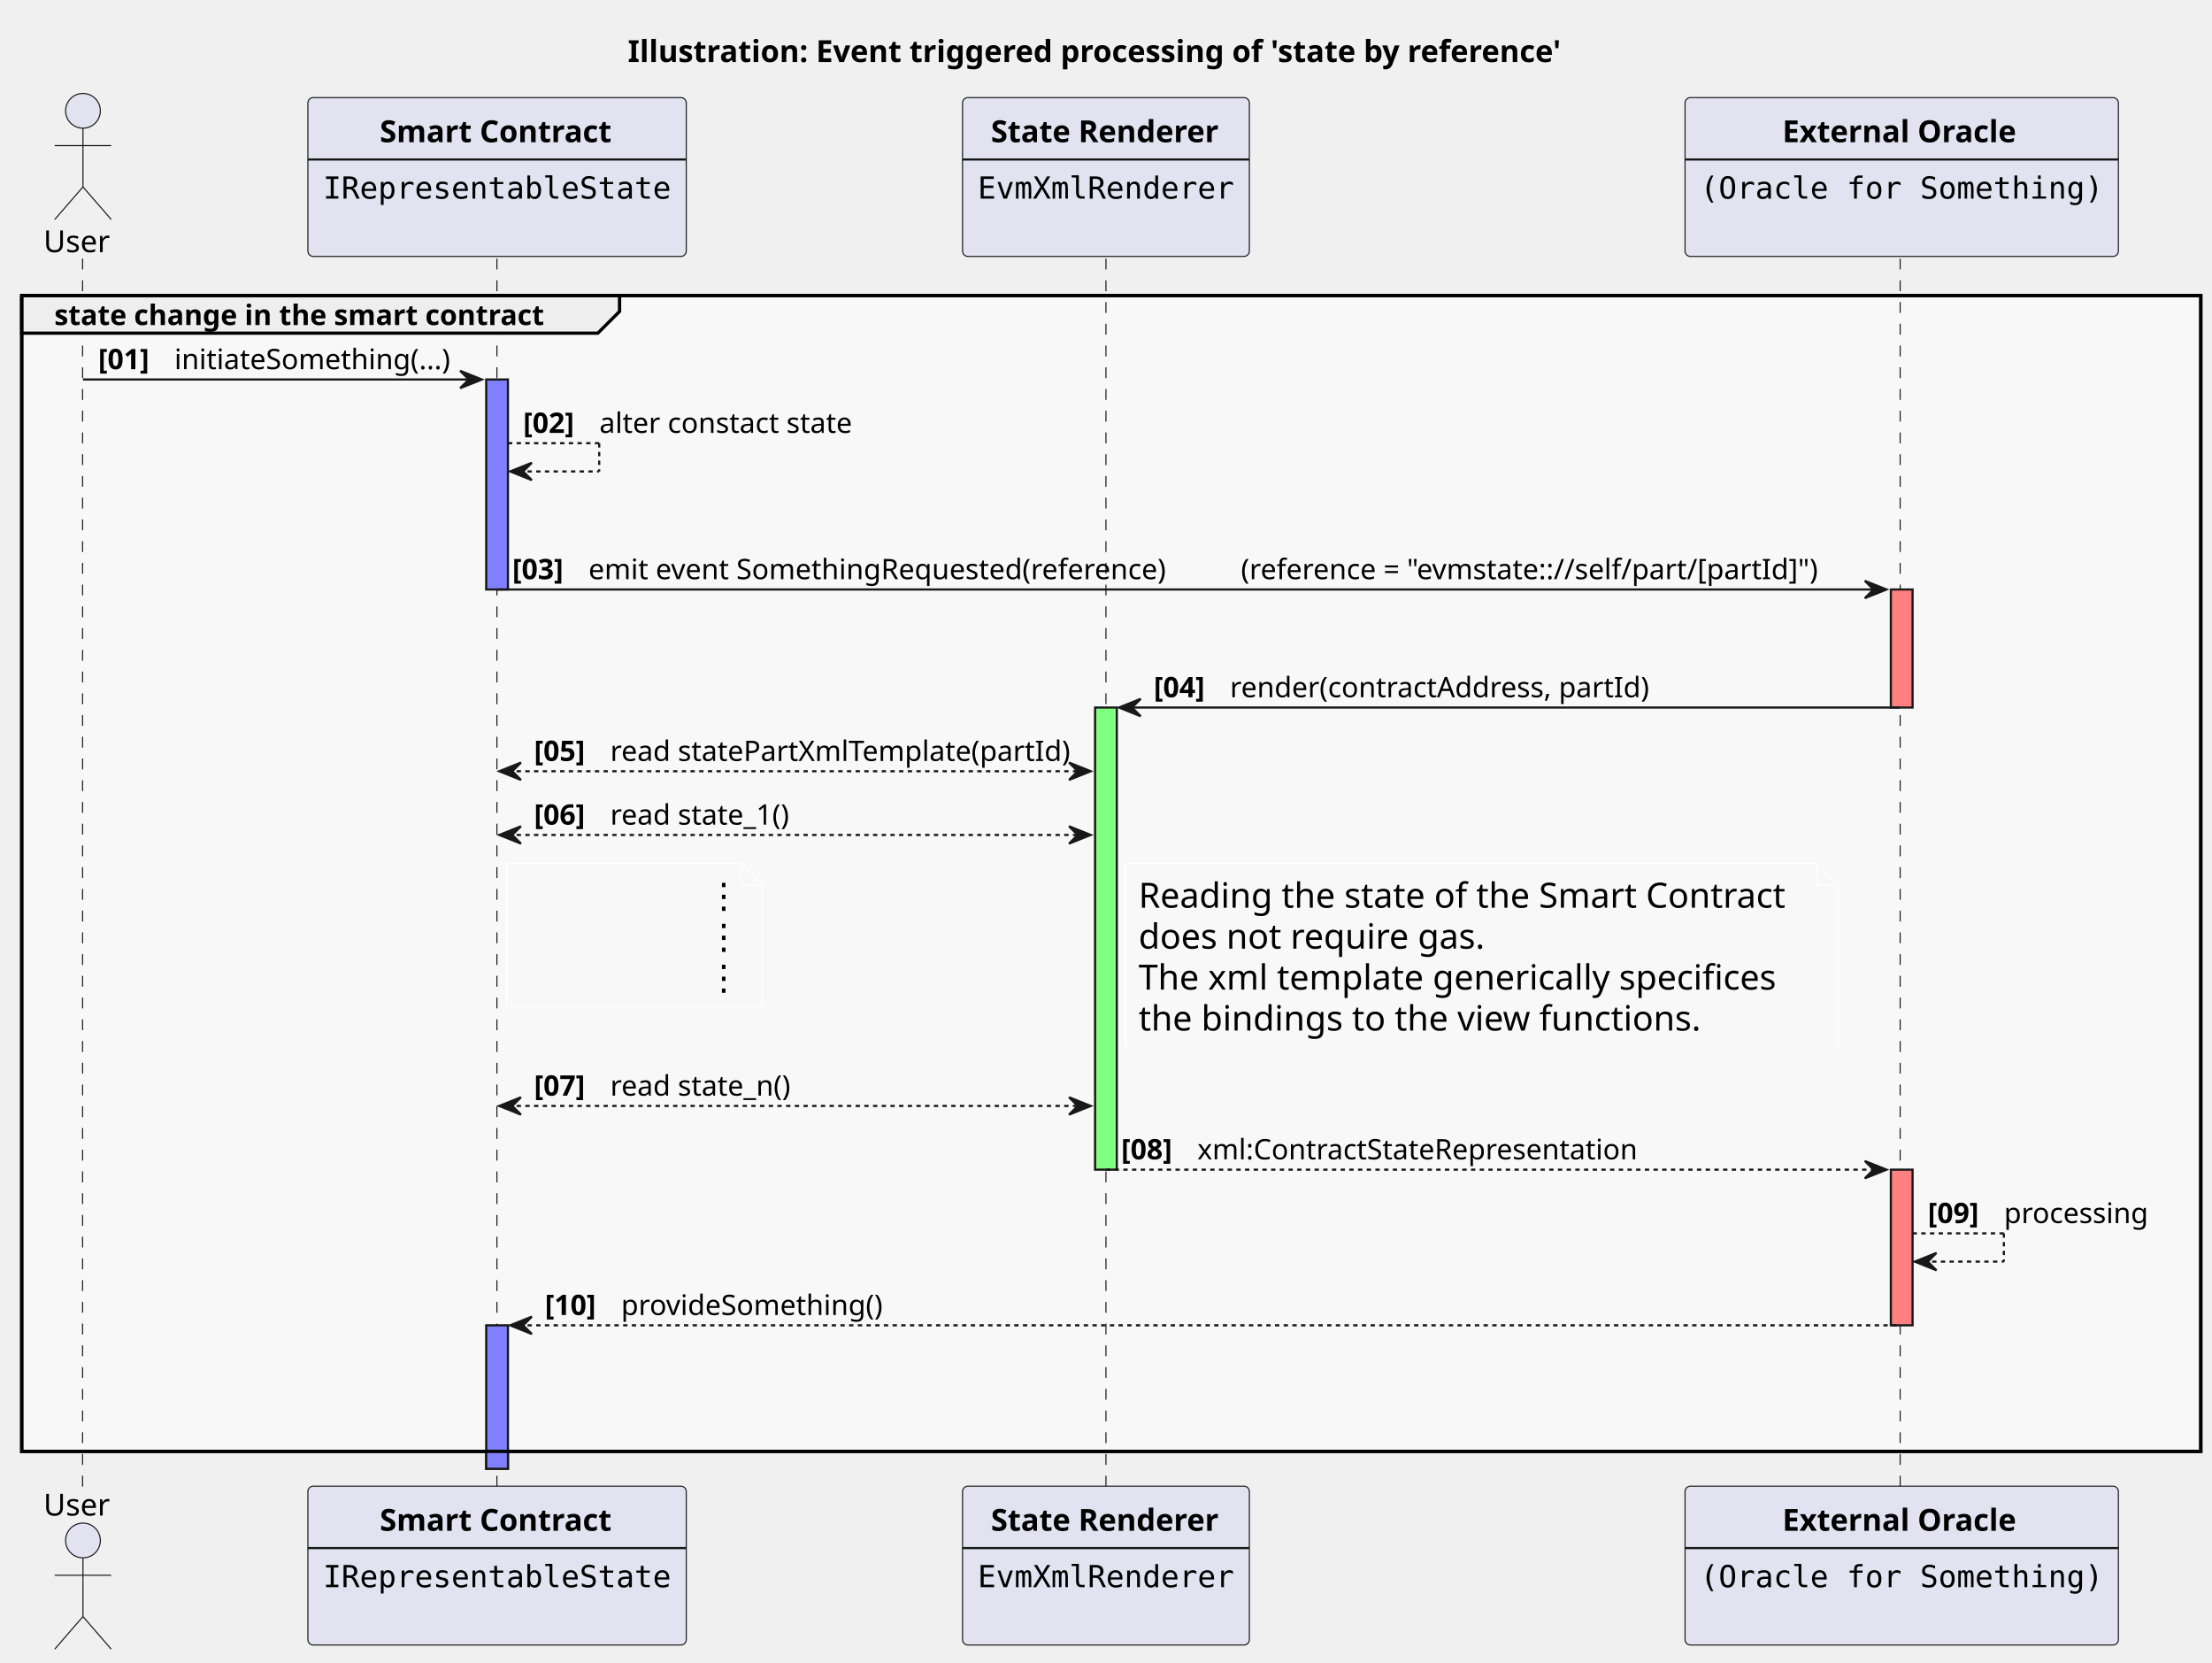
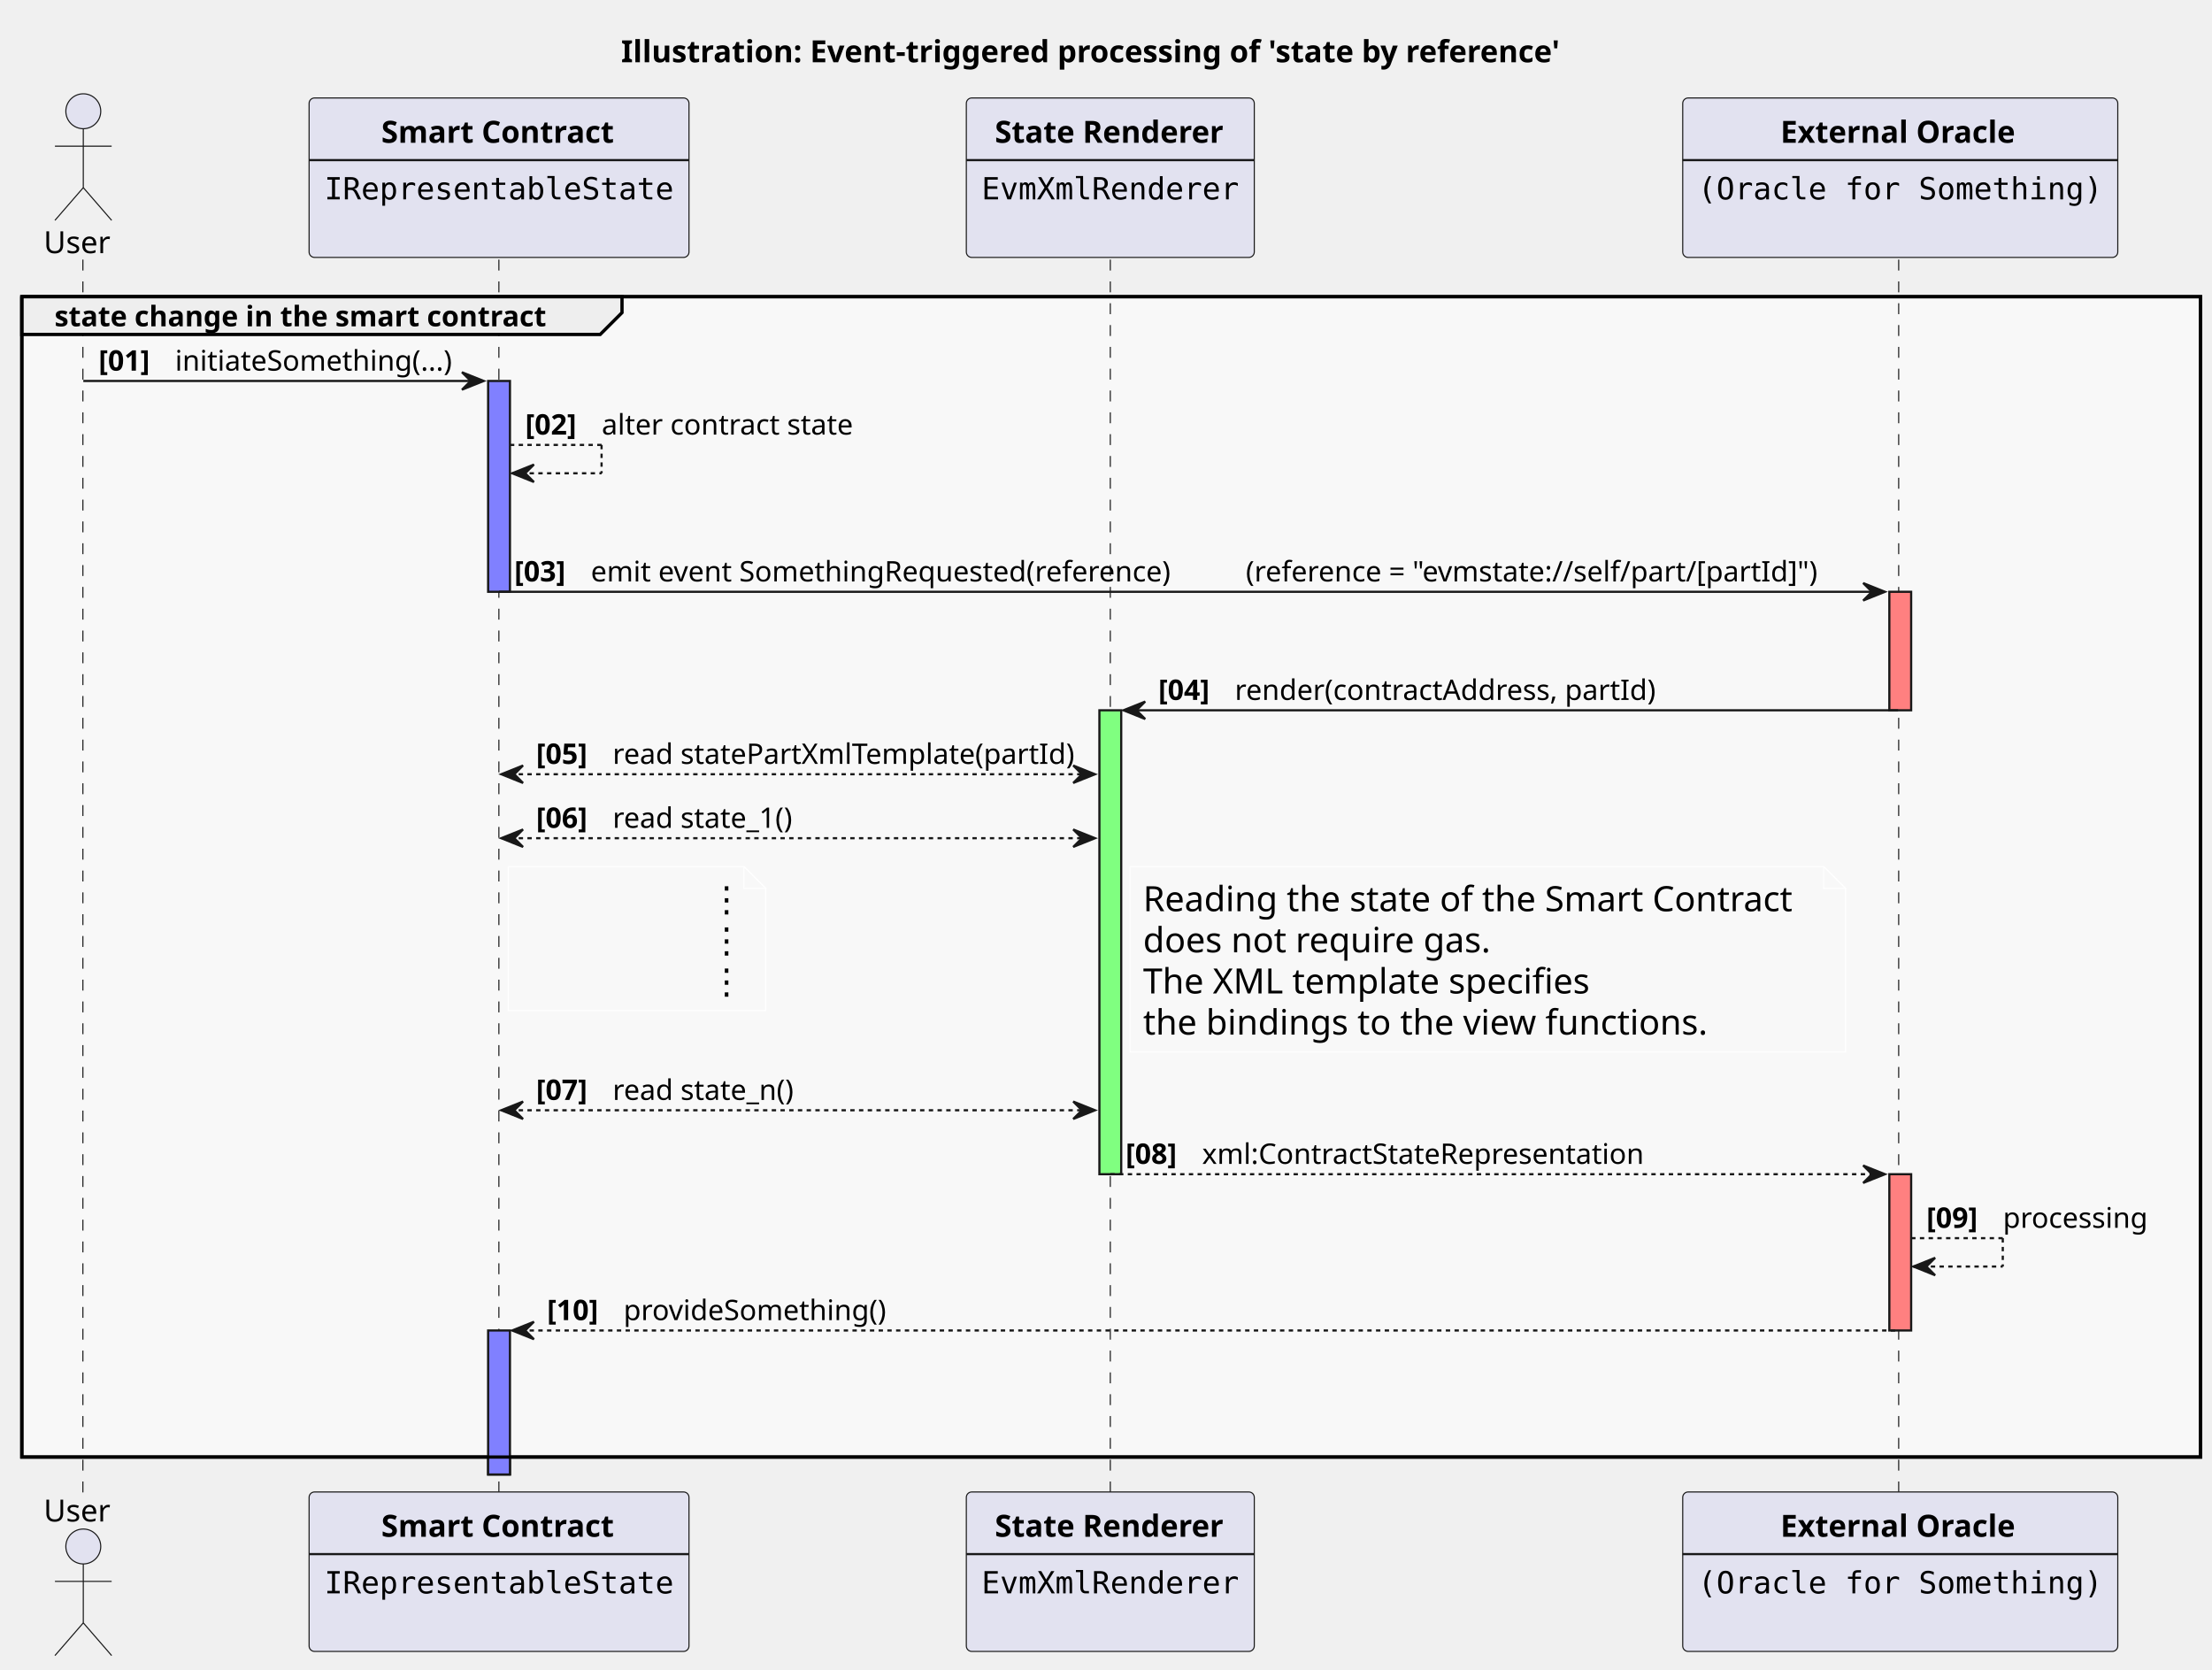
- <svg xmlns="http://www.w3.org/2000/svg" contentStyleType="text/css" data-diagram-type="SEQUENCE" height="765px" preserveAspectRatio="none" style="width:1018px;height:765px;background:#FFFFFF;" version="1.1" viewBox="0 0 1018 765" width="1018px" zoomAndPan="magnify">
+ <svg xmlns="http://www.w3.org/2000/svg" contentStyleType="text/css" data-diagram-type="SEQUENCE" height="765px" preserveAspectRatio="none" style="width:1014px;height:765px;background:#FFFFFF;" version="1.1" viewBox="0 0 1014 765" width="1014px" zoomAndPan="magnify">
  <defs />
  <g>
-     <text fill="#000000" font-family="sans-serif" font-size="14" font-weight="bold" lengthAdjust="spacing" textLength="443.981" x="288.934" y="28.535">Illustration: Event triggered processing of 'state by reference'</text>
+     <text fill="#000000" font-family="sans-serif" font-size="14" font-weight="bold" lengthAdjust="spacing" textLength="448.308" x="284.714" y="28.535">Illustration: Event-triggered processing of 'state by reference'</text>
    <g>
      <rect fill="#8080FF" height="96.621" style="stroke:#181818;stroke-width:1;" width="10" x="223.765" y="174.598" />
    </g>
    <g>
      <rect fill="#8080FF" height="66" style="stroke:#181818;stroke-width:1;" width="10" x="223.765" y="609.768" />
    </g>
    <g>
      <rect fill="#80FF80" height="212.617" style="stroke:#181818;stroke-width:1;" width="10" x="503.975" y="325.529" />
    </g>
    <g>
-       <rect fill="#FF8080" height="54.31" style="stroke:#181818;stroke-width:1;" width="10" x="870.203" y="271.219" />
+       <rect fill="#FF8080" height="54.31" style="stroke:#181818;stroke-width:1;" width="10" x="866.089" y="271.219" />
    </g>
    <g>
-       <rect fill="#FF8080" height="71.621" style="stroke:#181818;stroke-width:1;" width="10" x="870.203" y="538.146" />
+       <rect fill="#FF8080" height="71.621" style="stroke:#181818;stroke-width:1;" width="10" x="866.089" y="538.146" />
    </g>
-     <rect fill="#F8F8F8" height="531.791" style="stroke:#000000;stroke-width:1.5;" width="1002.848" x="10" y="135.977" />
+     <rect fill="#F8F8F8" height="531.791" style="stroke:#000000;stroke-width:1.5;" width="998.735" x="10" y="135.977" />
    <g>
      <rect fill="#000000" fill-opacity="0" height="565.791" width="8" x="34.183" y="118.977" />
      <line style="stroke:#181818;stroke-width:0.5;stroke-dasharray:5,5;" x1="38" x2="38" y1="118.977" y2="684.768" />
    </g>
    <g>
      <rect fill="#000000" fill-opacity="0" height="565.791" width="8" x="224.765" y="118.977" />
      <line style="stroke:#181818;stroke-width:0.5;stroke-dasharray:5,5;" x1="228.692" x2="228.692" y1="118.977" y2="684.768" />
    </g>
    <g>
      <rect fill="#000000" fill-opacity="0" height="565.791" width="8" x="504.975" y="118.977" />
      <line style="stroke:#181818;stroke-width:0.5;stroke-dasharray:5,5;" x1="508.974" x2="508.974" y1="118.977" y2="684.768" />
    </g>
    <g>
-       <rect fill="#000000" fill-opacity="0" height="565.791" width="8" x="871.203" y="118.977" />
-       <line style="stroke:#181818;stroke-width:0.5;stroke-dasharray:5,5;" x1="874.487" x2="874.487" y1="118.977" y2="684.768" />
+       <rect fill="#000000" fill-opacity="0" height="565.791" width="8" x="867.089" y="118.977" />
+       <line style="stroke:#181818;stroke-width:0.5;stroke-dasharray:5,5;" x1="870.374" x2="870.374" y1="118.977" y2="684.768" />
    </g>
    <g class="participant participant-head" data-participant="User">
      <text fill="#000000" font-family="sans-serif" font-size="14" lengthAdjust="spacing" textLength="30.365" x="20" y="116.023">User</text>
      <ellipse cx="38.183" cy="50.988" fill="#E2E2F0" rx="8" ry="8" style="stroke:#181818;stroke-width:0.5;" />
      <path d="M38.183,58.988 L38.183,85.988 M25.183,66.988 L51.183,66.988 M38.183,85.988 L25.183,100.988 M38.183,85.988 L51.183,100.988" fill="none" style="stroke:#181818;stroke-width:0.5;" />
    </g>
    <g class="participant participant-tail" data-participant="User">
      <text fill="#000000" font-family="sans-serif" font-size="14" lengthAdjust="spacing" textLength="30.365" x="20" y="697.303">User</text>
      <ellipse cx="38.183" cy="708.756" fill="#E2E2F0" rx="8" ry="8" style="stroke:#181818;stroke-width:0.5;" />
      <path d="M38.183,716.756 L38.183,743.756 M25.183,724.756 L51.183,724.756 M38.183,743.756 L25.183,758.756 M38.183,743.756 L51.183,758.756" fill="none" style="stroke:#181818;stroke-width:0.5;" />
    </g>
    <g class="participant participant-head" data-participant="SmartContract">
      <rect fill="#E2E2F0" height="73.082" rx="2.5" ry="2.5" style="stroke:#181818;stroke-width:0.5;" width="174.145" x="141.692" y="44.895" />
      <text fill="#000000" font-family="sans-serif" font-size="14" font-weight="bold" lengthAdjust="spacing" textLength="107.96" x="174.785" y="65.43">Smart Contract</text>
      <line style="stroke:#181818;stroke-width:1;" x1="141.692" x2="315.838" y1="73.383" y2="73.383" />
      <text fill="#000000" font-family="monospace" font-size="14" lengthAdjust="spacing" textLength="160.145" x="148.692" y="91.378">IRepresentableState</text>
      <text fill="#000000" font-family="monospace" font-size="14" lengthAdjust="spacing" textLength="8.429" x="224.551" y="107.675"> </text>
    </g>
    <g class="participant participant-tail" data-participant="SmartContract">
      <rect fill="#E2E2F0" height="73.082" rx="2.5" ry="2.5" style="stroke:#181818;stroke-width:0.5;" width="174.145" x="141.692" y="683.768" />
      <text fill="#000000" font-family="sans-serif" font-size="14" font-weight="bold" lengthAdjust="spacing" textLength="107.96" x="174.785" y="704.303">Smart Contract</text>
      <line style="stroke:#181818;stroke-width:1;" x1="141.692" x2="315.838" y1="712.256" y2="712.256" />
      <text fill="#000000" font-family="monospace" font-size="14" lengthAdjust="spacing" textLength="160.145" x="148.692" y="730.251">IRepresentableState</text>
      <text fill="#000000" font-family="monospace" font-size="14" lengthAdjust="spacing" textLength="8.429" x="224.551" y="746.548"> </text>
    </g>
    <g class="participant participant-head" data-participant="EvmXmlRenderer">
      <rect fill="#E2E2F0" height="73.082" rx="2.5" ry="2.5" style="stroke:#181818;stroke-width:0.5;" width="132.002" x="442.974" y="44.895" />
      <text fill="#000000" font-family="sans-serif" font-size="14" font-weight="bold" lengthAdjust="spacing" textLength="105.861" x="456.044" y="65.43">State Renderer</text>
      <line style="stroke:#181818;stroke-width:1;" x1="442.974" x2="574.976" y1="73.383" y2="73.383" />
      <text fill="#000000" font-family="monospace" font-size="14" lengthAdjust="spacing" textLength="118.002" x="449.974" y="91.378">EvmXmlRenderer</text>
      <text fill="#000000" font-family="monospace" font-size="14" lengthAdjust="spacing" textLength="8.429" x="504.76" y="107.675"> </text>
    </g>
    <g class="participant participant-tail" data-participant="EvmXmlRenderer">
      <rect fill="#E2E2F0" height="73.082" rx="2.5" ry="2.5" style="stroke:#181818;stroke-width:0.5;" width="132.002" x="442.974" y="683.768" />
      <text fill="#000000" font-family="sans-serif" font-size="14" font-weight="bold" lengthAdjust="spacing" textLength="105.861" x="456.044" y="704.303">State Renderer</text>
      <line style="stroke:#181818;stroke-width:1;" x1="442.974" x2="574.976" y1="712.256" y2="712.256" />
      <text fill="#000000" font-family="monospace" font-size="14" lengthAdjust="spacing" textLength="118.002" x="449.974" y="730.251">EvmXmlRenderer</text>
      <text fill="#000000" font-family="monospace" font-size="14" lengthAdjust="spacing" textLength="8.429" x="504.76" y="746.548"> </text>
    </g>
    <g class="participant participant-head" data-participant="ExternalOracle">
-       <rect fill="#E2E2F0" height="73.082" rx="2.5" ry="2.5" style="stroke:#181818;stroke-width:0.5;" width="199.432" x="775.487" y="44.895" />
-       <text fill="#000000" font-family="sans-serif" font-size="14" font-weight="bold" lengthAdjust="spacing" textLength="109.84" x="820.283" y="65.43">External Oracle</text>
-       <line style="stroke:#181818;stroke-width:1;" x1="775.487" x2="974.918" y1="73.383" y2="73.383" />
-       <text fill="#000000" font-family="monospace" font-size="14" lengthAdjust="spacing" textLength="185.432" x="782.487" y="91.378">(Oracle for Something)</text>
-       <text fill="#000000" font-family="monospace" font-size="14" lengthAdjust="spacing" textLength="8.429" x="870.988" y="107.675"> </text>
+       <rect fill="#E2E2F0" height="73.082" rx="2.5" ry="2.5" style="stroke:#181818;stroke-width:0.5;" width="199.432" x="771.374" y="44.895" />
+       <text fill="#000000" font-family="sans-serif" font-size="14" font-weight="bold" lengthAdjust="spacing" textLength="109.84" x="816.169" y="65.43">External Oracle</text>
+       <line style="stroke:#181818;stroke-width:1;" x1="771.374" x2="970.805" y1="73.383" y2="73.383" />
+       <text fill="#000000" font-family="monospace" font-size="14" lengthAdjust="spacing" textLength="185.432" x="778.374" y="91.378">(Oracle for Something)</text>
+       <text fill="#000000" font-family="monospace" font-size="14" lengthAdjust="spacing" textLength="8.429" x="866.875" y="107.675"> </text>
    </g>
    <g class="participant participant-tail" data-participant="ExternalOracle">
-       <rect fill="#E2E2F0" height="73.082" rx="2.5" ry="2.5" style="stroke:#181818;stroke-width:0.5;" width="199.432" x="775.487" y="683.768" />
-       <text fill="#000000" font-family="sans-serif" font-size="14" font-weight="bold" lengthAdjust="spacing" textLength="109.84" x="820.283" y="704.303">External Oracle</text>
-       <line style="stroke:#181818;stroke-width:1;" x1="775.487" x2="974.918" y1="712.256" y2="712.256" />
-       <text fill="#000000" font-family="monospace" font-size="14" lengthAdjust="spacing" textLength="185.432" x="782.487" y="730.251">(Oracle for Something)</text>
-       <text fill="#000000" font-family="monospace" font-size="14" lengthAdjust="spacing" textLength="8.429" x="870.988" y="746.548"> </text>
+       <rect fill="#E2E2F0" height="73.082" rx="2.5" ry="2.5" style="stroke:#181818;stroke-width:0.5;" width="199.432" x="771.374" y="683.768" />
+       <text fill="#000000" font-family="sans-serif" font-size="14" font-weight="bold" lengthAdjust="spacing" textLength="109.84" x="816.169" y="704.303">External Oracle</text>
+       <line style="stroke:#181818;stroke-width:1;" x1="771.374" x2="970.805" y1="712.256" y2="712.256" />
+       <text fill="#000000" font-family="monospace" font-size="14" lengthAdjust="spacing" textLength="185.432" x="778.374" y="730.251">(Oracle for Something)</text>
+       <text fill="#000000" font-family="monospace" font-size="14" lengthAdjust="spacing" textLength="8.429" x="866.875" y="746.548"> </text>
    </g>
    <g>
      <rect fill="#8080FF" height="96.621" style="stroke:#181818;stroke-width:1;" width="10" x="223.765" y="174.598" />
    </g>
    <g>
      <rect fill="#8080FF" height="66" style="stroke:#181818;stroke-width:1;" width="10" x="223.765" y="609.768" />
    </g>
    <g>
      <rect fill="#80FF80" height="212.617" style="stroke:#181818;stroke-width:1;" width="10" x="503.975" y="325.529" />
    </g>
    <g>
-       <rect fill="#FF8080" height="54.31" style="stroke:#181818;stroke-width:1;" width="10" x="870.203" y="271.219" />
+       <rect fill="#FF8080" height="54.31" style="stroke:#181818;stroke-width:1;" width="10" x="866.089" y="271.219" />
    </g>
    <g>
-       <rect fill="#FF8080" height="71.621" style="stroke:#181818;stroke-width:1;" width="10" x="870.203" y="538.146" />
+       <rect fill="#FF8080" height="71.621" style="stroke:#181818;stroke-width:1;" width="10" x="866.089" y="538.146" />
    </g>
    <path d="M10,135.977 L285.134,135.977 L285.134,143.287 L275.134,153.287 L10,153.287 L10,135.977" fill="#EEEEEE" style="stroke:#000000;stroke-width:1.5;" />
-     <rect fill="none" height="531.791" style="stroke:#000000;stroke-width:1.5;" width="1002.848" x="10" y="135.977" />
+     <rect fill="none" height="531.791" style="stroke:#000000;stroke-width:1.5;" width="998.735" x="10" y="135.977" />
    <text fill="#000000" font-family="sans-serif" font-size="13" font-weight="bold" lengthAdjust="spacing" textLength="230.134" x="25" y="149.545">state change in the smart contract</text>
    <g class="message" data-participant-1="User" data-participant-2="SmartContract">
      <polygon fill="#181818" points="211.765,170.598,221.765,174.598,211.765,178.598,215.765,174.598" style="stroke:#181818;stroke-width:1;" />
      <line style="stroke:#181818;stroke-width:1;" x1="38.183" x2="217.765" y1="174.598" y2="174.598" />
      <text fill="#000000" font-family="sans-serif" font-size="13" font-weight="bold" lengthAdjust="spacing" textLength="26.787" x="45.183" y="169.856">[01]</text>
      <text fill="#000000" font-family="sans-serif" font-size="13" lengthAdjust="spacing" textLength="131.511" x="80.254" y="169.856">initiateSomething(...)</text>
    </g>
    <g class="message" data-participant-1="SmartContract" data-participant-2="SmartContract">
      <line style="stroke:#181818;stroke-width:1;stroke-dasharray:2,2;" x1="233.765" x2="275.765" y1="203.908" y2="203.908" />
      <line style="stroke:#181818;stroke-width:1;stroke-dasharray:2,2;" x1="275.765" x2="275.765" y1="203.908" y2="216.908" />
      <line style="stroke:#181818;stroke-width:1;stroke-dasharray:2,2;" x1="234.765" x2="275.765" y1="216.908" y2="216.908" />
      <polygon fill="#181818" points="244.765,212.908,234.765,216.908,244.765,220.908,240.765,216.908" style="stroke:#181818;stroke-width:1;" />
      <text fill="#000000" font-family="sans-serif" font-size="13" font-weight="bold" lengthAdjust="spacing" textLength="26.787" x="240.765" y="199.166">[02]</text>
-       <text fill="#000000" font-family="sans-serif" font-size="13" lengthAdjust="spacing" textLength="120.263" x="275.837" y="199.166">alter constact state</text>
+       <text fill="#000000" font-family="sans-serif" font-size="13" lengthAdjust="spacing" textLength="118.955" x="275.837" y="199.166">alter contract state</text>
    </g>
    <g class="message" data-participant-1="SmartContract" data-participant-2="ExternalOracle">
-       <polygon fill="#181818" points="858.203,267.219,868.203,271.219,858.203,275.219,862.203,271.219" style="stroke:#181818;stroke-width:1;" />
-       <line style="stroke:#181818;stroke-width:1;" x1="228.765" x2="864.203" y1="271.219" y2="271.219" />
+       <polygon fill="#181818" points="854.089,267.219,864.089,271.219,854.089,275.219,858.089,271.219" style="stroke:#181818;stroke-width:1;" />
+       <line style="stroke:#181818;stroke-width:1;" x1="228.765" x2="860.089" y1="271.219" y2="271.219" />
      <text fill="#000000" font-family="sans-serif" font-size="13" font-weight="bold" lengthAdjust="spacing" textLength="26.787" x="235.765" y="266.477">[03]</text>
      <text fill="#000000" font-family="sans-serif" font-size="13" lengthAdjust="spacing" textLength="271.039" x="270.837" y="266.477">emit event SomethingRequested(reference)</text>
-       <text fill="#000000" font-family="sans-serif" font-size="13" lengthAdjust="spacing" textLength="282.096" x="571.106" y="266.477">(reference = "evmstate:://self/part/[partId]")</text>
+       <text fill="#000000" font-family="sans-serif" font-size="13" lengthAdjust="spacing" textLength="277.983" x="571.106" y="266.477">(reference = "evmstate://self/part/[partId]")</text>
    </g>
    <g class="message" data-participant-1="ExternalOracle" data-participant-2="EvmXmlRenderer">
      <polygon fill="#181818" points="524.975,321.529,514.975,325.529,524.975,329.529,520.975,325.529" style="stroke:#181818;stroke-width:1;" />
-       <line style="stroke:#181818;stroke-width:1;" x1="518.975" x2="874.203" y1="325.529" y2="325.529" />
+       <line style="stroke:#181818;stroke-width:1;" x1="518.975" x2="870.089" y1="325.529" y2="325.529" />
      <text fill="#000000" font-family="sans-serif" font-size="13" font-weight="bold" lengthAdjust="spacing" textLength="26.787" x="530.975" y="320.787">[04]</text>
      <text fill="#000000" font-family="sans-serif" font-size="13" lengthAdjust="spacing" textLength="198.269" x="566.046" y="320.787">render(contractAddress, partId)</text>
    </g>
    <g class="message" data-participant-1="EvmXmlRenderer" data-participant-2="SmartContract">
      <polygon fill="#181818" points="239.765,350.84,229.765,354.84,239.765,358.84,235.765,354.84" style="stroke:#181818;stroke-width:1;" />
      <polygon fill="#181818" points="491.975,350.84,501.975,354.84,491.975,358.84,495.975,354.84" style="stroke:#181818;stroke-width:1;" />
      <line style="stroke:#181818;stroke-width:1;stroke-dasharray:2,2;" x1="233.765" x2="497.975" y1="354.84" y2="354.84" />
      <text fill="#000000" font-family="sans-serif" font-size="13" font-weight="bold" lengthAdjust="spacing" textLength="26.787" x="245.765" y="350.098">[05]</text>
      <text fill="#000000" font-family="sans-serif" font-size="13" lengthAdjust="spacing" textLength="216.138" x="280.837" y="350.098">read statePartXmlTemplate(partId)</text>
    </g>
    <g class="message" data-participant-1="EvmXmlRenderer" data-participant-2="SmartContract">
      <polygon fill="#181818" points="239.765,380.15,229.765,384.15,239.765,388.15,235.765,384.15" style="stroke:#181818;stroke-width:1;" />
      <polygon fill="#181818" points="491.975,380.15,501.975,384.15,491.975,388.15,495.975,384.15" style="stroke:#181818;stroke-width:1;" />
      <line style="stroke:#181818;stroke-width:1;stroke-dasharray:2,2;" x1="233.765" x2="497.975" y1="384.15" y2="384.15" />
      <text fill="#000000" font-family="sans-serif" font-size="13" font-weight="bold" lengthAdjust="spacing" textLength="26.787" x="245.765" y="379.408">[06]</text>
      <text fill="#000000" font-family="sans-serif" font-size="13" lengthAdjust="spacing" textLength="85.985" x="280.837" y="379.408">read state_1()</text>
    </g>
    <path d="M233,397.15 L233,463.15 L351,463.15 L351,407.15 L341,397.15 L233,397.15" fill="#F8F8F8" style="stroke:#FFFFFF;stroke-width:0.5;" />
    <path d="M341,397.15 L341,407.15 L351,407.15 L341,397.15" fill="#F8F8F8" style="stroke:#FFFFFF;stroke-width:0.5;" />
    <text fill="#000000" font-family="sans-serif" font-size="16" lengthAdjust="spacing" textLength="6.57" x="325.062" y="417.619">⋮</text>
    <text fill="#000000" font-family="sans-serif" font-size="16" lengthAdjust="spacing" textLength="6.57" x="325.062" y="436.463">⋮</text>
    <text fill="#000000" font-family="sans-serif" font-size="16" lengthAdjust="spacing" textLength="6.57" x="325.062" y="455.307">⋮</text>
    <path d="M518,397.15 L518,482.15 L846,482.15 L846,407.15 L836,397.15 L518,397.15" fill="#F8F8F8" style="stroke:#FFFFFF;stroke-width:0.5;" />
    <path d="M836,397.15 L836,407.15 L846,407.15 L836,397.15" fill="#F8F8F8" style="stroke:#FFFFFF;stroke-width:0.5;" />
    <text fill="#000000" font-family="sans-serif" font-size="16" lengthAdjust="spacing" textLength="307.383" x="524" y="417.619">Reading the state of the Smart Contract</text>
    <text fill="#000000" font-family="sans-serif" font-size="16" lengthAdjust="spacing" textLength="165.477" x="524" y="436.463">does not require gas.</text>
-     <text fill="#000000" font-family="sans-serif" font-size="16" lengthAdjust="spacing" textLength="306.133" x="524" y="455.307">The xml template generically specifices</text>
+     <text fill="#000000" font-family="sans-serif" font-size="16" lengthAdjust="spacing" textLength="212.281" x="524" y="455.307">The XML template specifies</text>
    <text fill="#000000" font-family="sans-serif" font-size="16" lengthAdjust="spacing" textLength="269.836" x="524" y="474.15">the bindings to the view functions.</text>
    <g class="message" data-participant-1="EvmXmlRenderer" data-participant-2="SmartContract">
      <polygon fill="#181818" points="239.765,504.836,229.765,508.836,239.765,512.836,235.765,508.836" style="stroke:#181818;stroke-width:1;" />
      <polygon fill="#181818" points="491.975,504.836,501.975,508.836,491.975,512.836,495.975,508.836" style="stroke:#181818;stroke-width:1;" />
      <line style="stroke:#181818;stroke-width:1;stroke-dasharray:2,2;" x1="233.765" x2="497.975" y1="508.836" y2="508.836" />
      <text fill="#000000" font-family="sans-serif" font-size="13" font-weight="bold" lengthAdjust="spacing" textLength="26.787" x="245.765" y="504.094">[07]</text>
      <text fill="#000000" font-family="sans-serif" font-size="13" lengthAdjust="spacing" textLength="85.833" x="280.837" y="504.094">read state_n()</text>
    </g>
    <g class="message" data-participant-1="EvmXmlRenderer" data-participant-2="ExternalOracle">
-       <polygon fill="#181818" points="858.203,534.146,868.203,538.146,858.203,542.146,862.203,538.146" style="stroke:#181818;stroke-width:1;" />
-       <line style="stroke:#181818;stroke-width:1;stroke-dasharray:2,2;" x1="508.975" x2="864.203" y1="538.146" y2="538.146" />
+       <polygon fill="#181818" points="854.089,534.146,864.089,538.146,854.089,542.146,858.089,538.146" style="stroke:#181818;stroke-width:1;" />
+       <line style="stroke:#181818;stroke-width:1;stroke-dasharray:2,2;" x1="508.975" x2="860.089" y1="538.146" y2="538.146" />
      <text fill="#000000" font-family="sans-serif" font-size="13" font-weight="bold" lengthAdjust="spacing" textLength="26.787" x="515.975" y="533.404">[08]</text>
      <text fill="#000000" font-family="sans-serif" font-size="13" lengthAdjust="spacing" textLength="207.917" x="551.046" y="533.404">xml:ContractStateRepresentation</text>
    </g>
    <g class="message" data-participant-1="ExternalOracle" data-participant-2="ExternalOracle">
-       <line style="stroke:#181818;stroke-width:1;stroke-dasharray:2,2;" x1="880.203" x2="922.203" y1="567.457" y2="567.457" />
-       <line style="stroke:#181818;stroke-width:1;stroke-dasharray:2,2;" x1="922.203" x2="922.203" y1="567.457" y2="580.457" />
-       <line style="stroke:#181818;stroke-width:1;stroke-dasharray:2,2;" x1="881.203" x2="922.203" y1="580.457" y2="580.457" />
-       <polygon fill="#181818" points="891.203,576.457,881.203,580.457,891.203,584.457,887.203,580.457" style="stroke:#181818;stroke-width:1;" />
-       <text fill="#000000" font-family="sans-serif" font-size="13" font-weight="bold" lengthAdjust="spacing" textLength="26.787" x="887.203" y="562.715">[09]</text>
-       <text fill="#000000" font-family="sans-serif" font-size="13" lengthAdjust="spacing" textLength="68.574" x="922.274" y="562.715">processing</text>
+       <line style="stroke:#181818;stroke-width:1;stroke-dasharray:2,2;" x1="876.089" x2="918.089" y1="567.457" y2="567.457" />
+       <line style="stroke:#181818;stroke-width:1;stroke-dasharray:2,2;" x1="918.089" x2="918.089" y1="567.457" y2="580.457" />
+       <line style="stroke:#181818;stroke-width:1;stroke-dasharray:2,2;" x1="877.089" x2="918.089" y1="580.457" y2="580.457" />
+       <polygon fill="#181818" points="887.089,576.457,877.089,580.457,887.089,584.457,883.089,580.457" style="stroke:#181818;stroke-width:1;" />
+       <text fill="#000000" font-family="sans-serif" font-size="13" font-weight="bold" lengthAdjust="spacing" textLength="26.787" x="883.089" y="562.715">[09]</text>
+       <text fill="#000000" font-family="sans-serif" font-size="13" lengthAdjust="spacing" textLength="68.574" x="918.161" y="562.715">processing</text>
    </g>
    <g class="message" data-participant-1="ExternalOracle" data-participant-2="SmartContract">
      <polygon fill="#181818" points="244.765,605.768,234.765,609.768,244.765,613.768,240.765,609.768" style="stroke:#181818;stroke-width:1;" />
-       <line style="stroke:#181818;stroke-width:1;stroke-dasharray:2,2;" x1="238.765" x2="874.203" y1="609.768" y2="609.768" />
+       <line style="stroke:#181818;stroke-width:1;stroke-dasharray:2,2;" x1="238.765" x2="870.089" y1="609.768" y2="609.768" />
      <text fill="#000000" font-family="sans-serif" font-size="13" font-weight="bold" lengthAdjust="spacing" textLength="26.787" x="250.765" y="605.025">[10]</text>
      <text fill="#000000" font-family="sans-serif" font-size="13" lengthAdjust="spacing" textLength="123.081" x="285.837" y="605.025">provideSomething()</text>
    </g>
  </g>
</svg>
